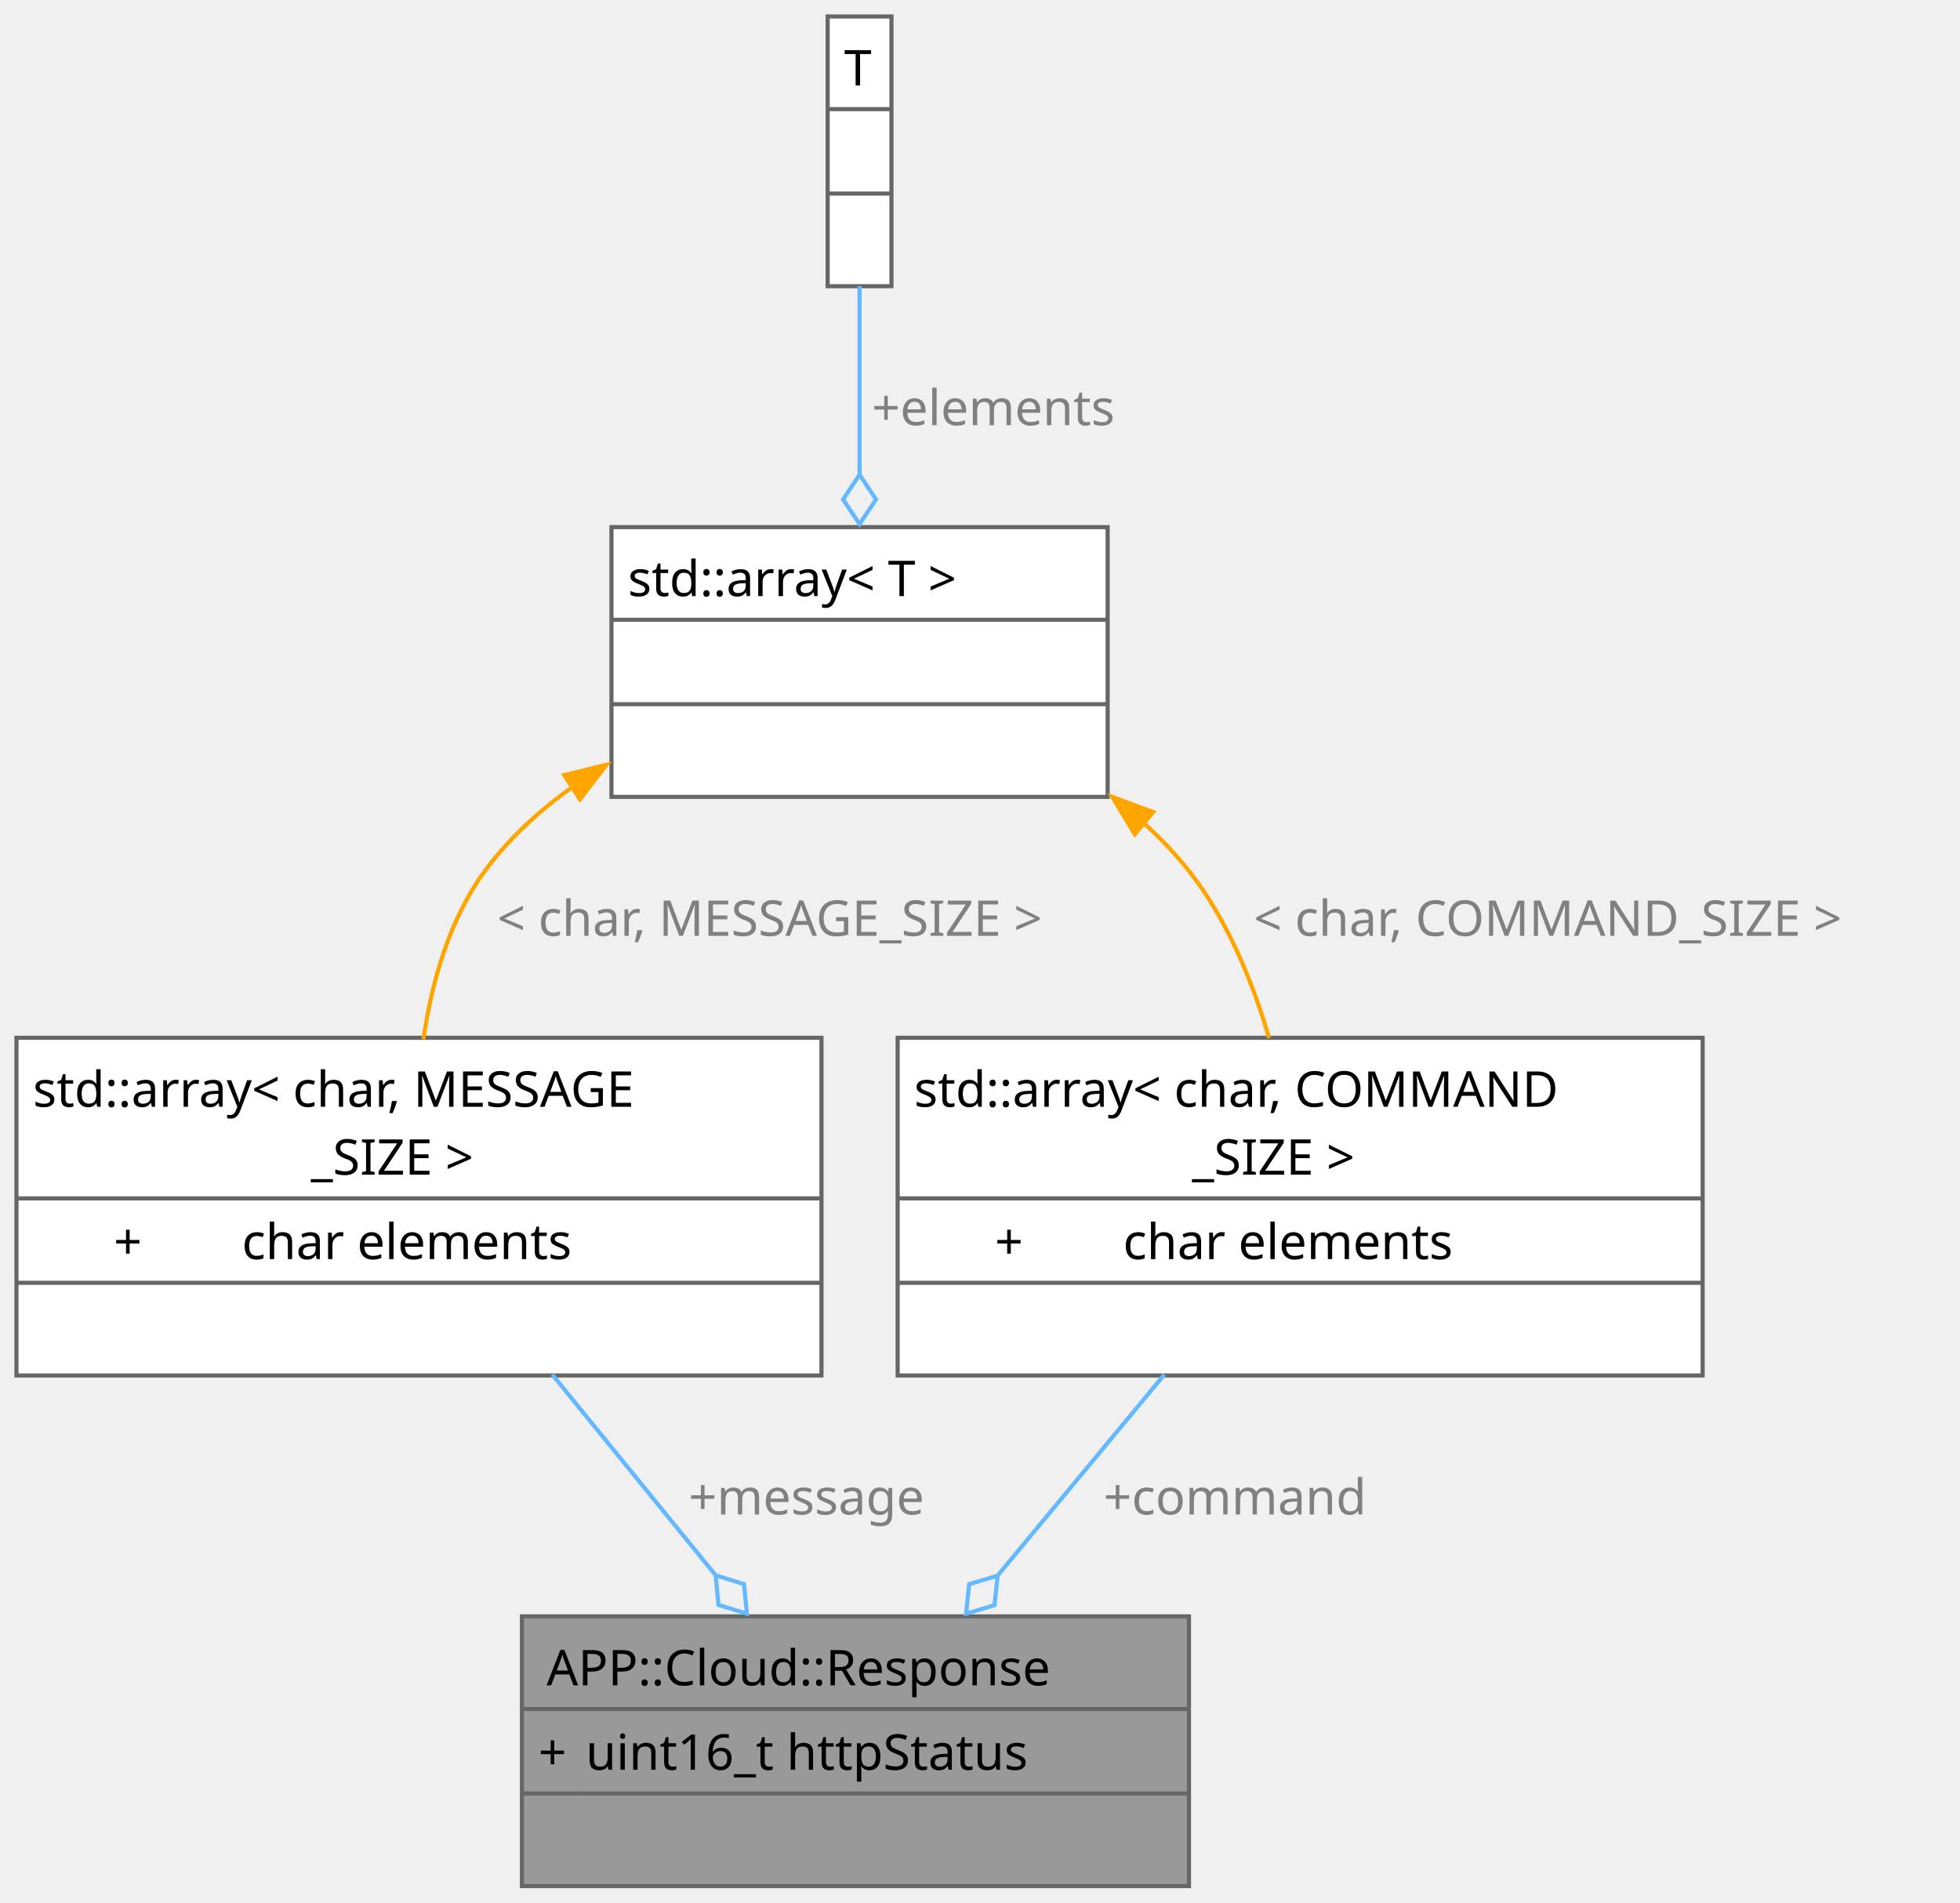
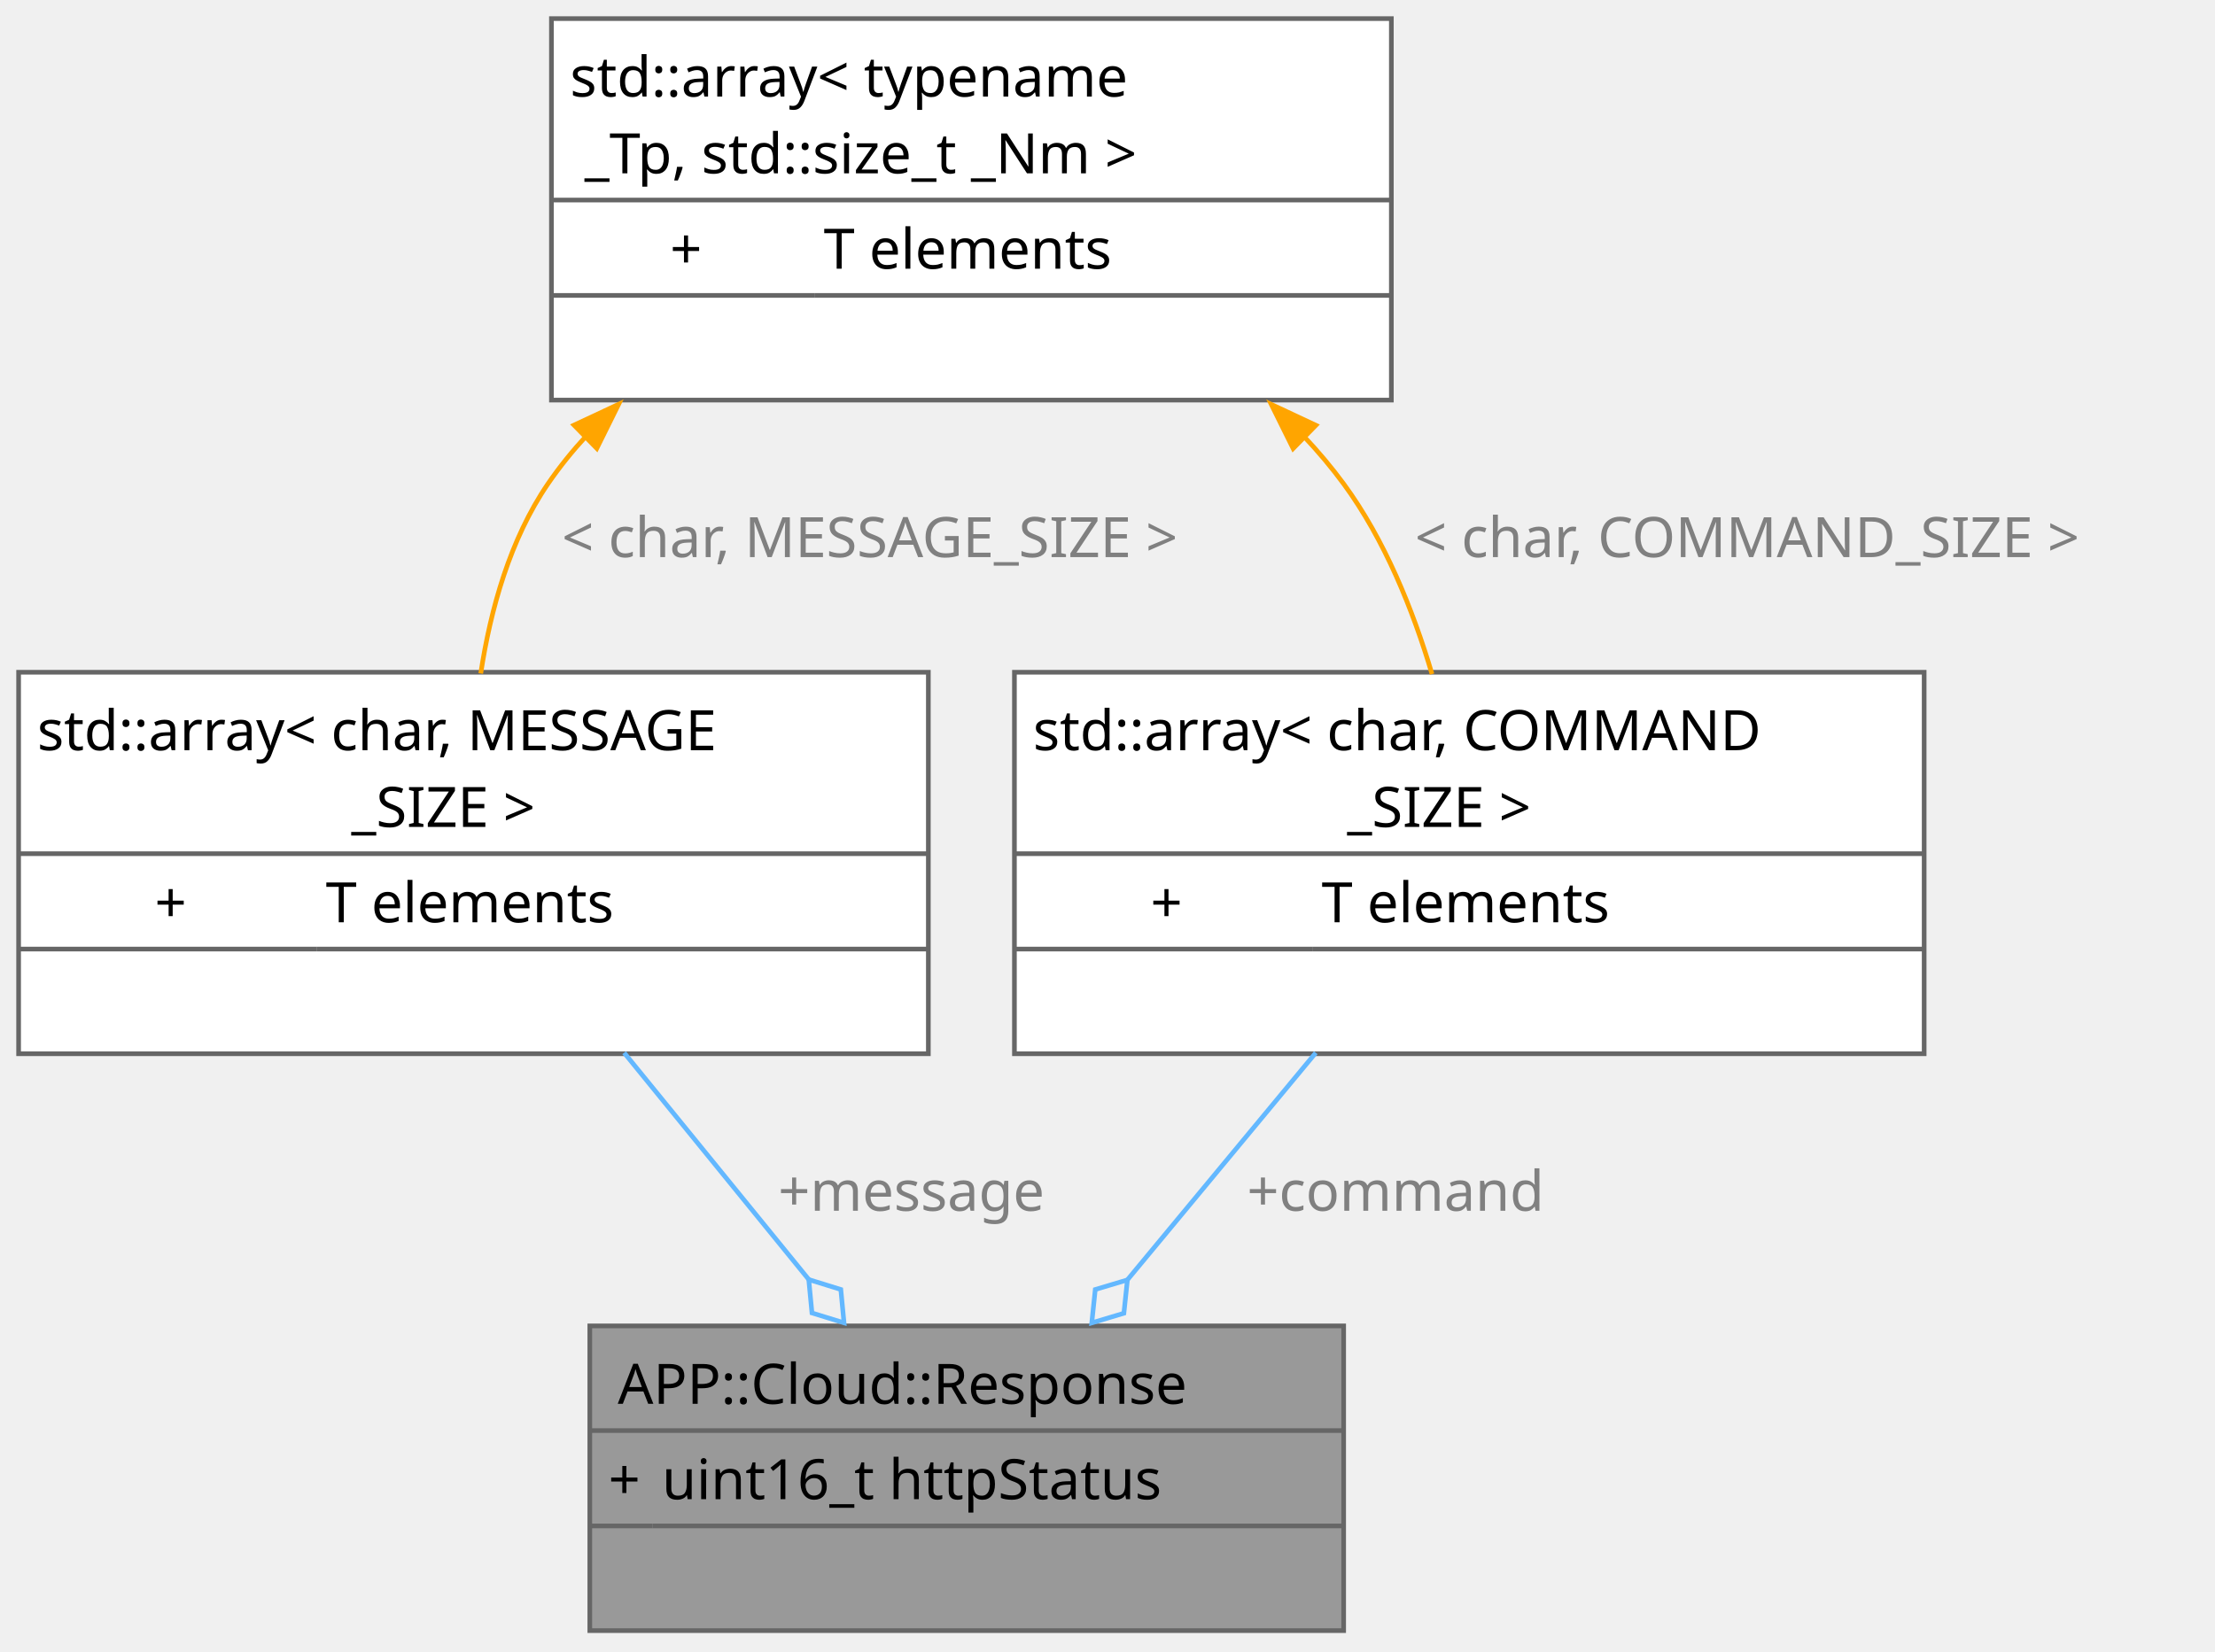
- <svg xmlns="http://www.w3.org/2000/svg" xmlns:xlink="http://www.w3.org/1999/xlink" width="476pt" height="462pt" viewBox="0.00 0.00 476.00 462.00">
-   <g id="graph0" class="graph" transform="scale(1 1) rotate(0) translate(4 458)">
+ <svg xmlns="http://www.w3.org/2000/svg" xmlns:xlink="http://www.w3.org/1999/xlink" width="476pt" height="355pt" viewBox="0.00 0.00 476.00 355.00">
+   <g id="graph0" class="graph" transform="scale(1 1) rotate(0) translate(4 350.5)">
    <g id="Node000001" class="node">
      <g id="a_Node000001">
        <a xlink:title="Answer of the server.">
          <polygon fill="#999999" stroke="none" points="284.75,-65.5 122.75,-65.5 122.75,0 284.75,0 284.75,-65.5" />
          <polygon fill="#666666" stroke="#666666" points="122.75,-43 122.75,-43 284.75,-43 284.75,-43 122.75,-43" />
          <polygon fill="#666666" stroke="#666666" points="122.75,-22.5 122.75,-22.5 136.25,-22.5 136.25,-22.5 122.75,-22.5" />
          <polygon fill="#666666" stroke="#666666" points="136.25,-22.5 136.25,-22.5 284.75,-22.5 284.75,-22.5 136.25,-22.5" />
          <polygon fill="none" stroke="#666666" points="122.75,0 122.75,-65.5 284.75,-65.5 284.75,0 122.75,0" />
          <text xml:space="preserve" text-anchor="start" x="128.75" y="-48.75" font-family="JetBrains Mono" font-size="12.00">APP::Cloud::Response</text>
          <text xml:space="preserve" text-anchor="start" x="126.75" y="-28.25" font-family="JetBrains Mono" font-size="12.00">+</text>
          <text xml:space="preserve" text-anchor="start" x="138.25" y="-28.25" font-family="JetBrains Mono" font-size="12.00">uint16_t httpStatus</text>
          <text xml:space="preserve" text-anchor="start" x="200" y="-7.75" font-family="JetBrains Mono" font-size="12.00"> </text>
        </a>
      </g>
    </g>
    <g id="Node000002" class="node">
      <g id="a_Node000002">
-         <a xlink:title=" ">
+         <a target="_parent" xlink:href="http://gcc.gnu.org/onlinedocs/libstdc++/latest-doxygen/a01918.html" xlink:title=" ">
          <polygon fill="white" stroke="none" points="195.5,-206 0,-206 0,-124 195.5,-124 195.5,-206" />
          <polygon fill="#666666" stroke="#666666" points="0,-167 0,-167 195.5,-167 195.5,-167 0,-167" />
-           <polygon fill="#666666" stroke="#666666" points="0,-146.5 0,-146.5 52.75,-146.5 52.75,-146.5 0,-146.5" />
-           <polygon fill="#666666" stroke="#666666" points="52.75,-146.5 52.75,-146.5 195.5,-146.5 195.5,-146.5 52.75,-146.5" />
+           <polygon fill="#666666" stroke="#666666" points="0,-146.5 0,-146.5 64,-146.5 64,-146.5 0,-146.5" />
+           <polygon fill="#666666" stroke="#666666" points="64,-146.5 64,-146.5 195.5,-146.5 195.5,-146.5 64,-146.5" />
          <polygon fill="none" stroke="#666666" points="0,-124 0,-206 195.5,-206 195.5,-124 0,-124" />
          <text xml:space="preserve" text-anchor="start" x="4" y="-189.25" font-family="JetBrains Mono" font-size="12.00">std::array&lt; char, MESSAGE</text>
          <text xml:space="preserve" text-anchor="start" x="71.5" y="-172.75" font-family="JetBrains Mono" font-size="12.00">_SIZE &gt;</text>
-           <text xml:space="preserve" text-anchor="start" x="23.62" y="-152.25" font-family="JetBrains Mono" font-size="12.00">+</text>
-           <text xml:space="preserve" text-anchor="start" x="54.75" y="-152.25" font-family="JetBrains Mono" font-size="12.00">char elements</text>
+           <text xml:space="preserve" text-anchor="start" x="29.25" y="-152.25" font-family="JetBrains Mono" font-size="12.00">+</text>
+           <text xml:space="preserve" text-anchor="start" x="66" y="-152.25" font-family="JetBrains Mono" font-size="12.00">T elements</text>
          <text xml:space="preserve" text-anchor="start" x="94" y="-131.75" font-family="JetBrains Mono" font-size="12.00"> </text>
        </a>
      </g>
    </g>
    <g id="edge1_Node000001_Node000002" class="edge">
      <g id="a_edge1_Node000001_Node000002">
        <a xlink:title=" ">
          <path fill="none" stroke="#63b8ff" d="M130.13,-124.21C142.72,-108.75 157.14,-91.02 169.87,-75.39" />
          <polygon fill="none" stroke="#63b8ff" points="169.8,-75.46 170.49,-68.28 177.38,-66.16 176.69,-73.33 169.8,-75.46" />
        </a>
      </g>
      <text xml:space="preserve" text-anchor="start" x="163.24" y="-90.25" font-family="JetBrains Mono" font-size="12.00" fill="grey">+message</text>
    </g>
    <g id="Node000003" class="node">
      <g id="a_Node000003">
-         <a xlink:title=" ">
-           <polygon fill="white" stroke="none" points="265,-330 144.5,-330 144.5,-264.5 265,-264.5 265,-330" />
-           <polygon fill="#666666" stroke="#666666" points="144.5,-307.5 144.5,-307.5 265,-307.5 265,-307.5 144.5,-307.5" />
-           <polygon fill="#666666" stroke="#666666" points="144.5,-287 144.5,-287 265,-287 265,-287 144.5,-287" />
-           <polygon fill="none" stroke="#666666" points="144.5,-264.5 144.5,-330 265,-330 265,-264.5 144.5,-264.5" />
-           <text xml:space="preserve" text-anchor="start" x="148.5" y="-313.25" font-family="JetBrains Mono" font-size="12.00">std::array&lt; T &gt;</text>
-           <text xml:space="preserve" text-anchor="start" x="201" y="-292.75" font-family="JetBrains Mono" font-size="12.00"> </text>
+         <a target="_parent" xlink:href="http://gcc.gnu.org/onlinedocs/libstdc++/latest-doxygen/a01918.html" xlink:title=" ">
+           <polygon fill="white" stroke="none" points="295,-346.5 114.5,-346.5 114.5,-264.5 295,-264.5 295,-346.5" />
+           <polygon fill="#666666" stroke="#666666" points="114.5,-307.5 114.5,-307.5 295,-307.5 295,-307.5 114.5,-307.5" />
+           <polygon fill="#666666" stroke="#666666" points="114.5,-287 114.5,-287 171,-287 171,-287 114.5,-287" />
+           <polygon fill="#666666" stroke="#666666" points="171,-287 171,-287 295,-287 295,-287 171,-287" />
+           <polygon fill="none" stroke="#666666" points="114.5,-264.5 114.5,-346.5 295,-346.5 295,-264.5 114.5,-264.5" />
+           <text xml:space="preserve" text-anchor="start" x="118.5" y="-329.75" font-family="JetBrains Mono" font-size="12.00">std::array&lt; typename</text>
+           <text xml:space="preserve" text-anchor="start" x="118.5" y="-313.25" font-family="JetBrains Mono" font-size="12.00"> _Tp, std::size_t _Nm &gt;</text>
+           <text xml:space="preserve" text-anchor="start" x="140" y="-292.75" font-family="JetBrains Mono" font-size="12.00">+</text>
+           <text xml:space="preserve" text-anchor="start" x="173" y="-292.75" font-family="JetBrains Mono" font-size="12.00">T elements</text>
          <text xml:space="preserve" text-anchor="start" x="201" y="-272.25" font-family="JetBrains Mono" font-size="12.00"> </text>
        </a>
      </g>
    </g>
    <g id="edge2_Node000002_Node000003" class="edge">
      <g id="a_edge2_Node000002_Node000003">
        <a xlink:title=" ">
-           <path fill="none" stroke="orange" d="M135.16,-267C127.01,-261.2 119.56,-254.41 113.75,-246.5 105.15,-234.78 100.86,-219.63 98.82,-205.63" />
-           <polygon fill="orange" stroke="orange" points="133.03,-269.79 143.32,-272.31 136.84,-263.92 133.03,-269.79" />
+           <path fill="none" stroke="orange" d="M122.07,-256.88C119.03,-253.59 116.24,-250.14 113.75,-246.5 105.63,-234.62 101.42,-219.58 99.31,-205.73" />
+           <polygon fill="orange" stroke="orange" points="119.36,-259.12 128.95,-263.61 124.25,-254.12 119.36,-259.12" />
        </a>
      </g>
      <text xml:space="preserve" text-anchor="start" x="116.75" y="-230.75" font-family="JetBrains Mono" font-size="12.00" fill="grey">&lt; char, MESSAGE_SIZE &gt;</text>
    </g>
-     <g id="Node000005" class="node">
-       <g id="a_Node000005">
-         <a xlink:title=" ">
+     <g id="Node000004" class="node">
+       <g id="a_Node000004">
+         <a target="_parent" xlink:href="http://gcc.gnu.org/onlinedocs/libstdc++/latest-doxygen/a01918.html" xlink:title=" ">
          <polygon fill="white" stroke="none" points="409.5,-206 214,-206 214,-124 409.5,-124 409.5,-206" />
          <polygon fill="#666666" stroke="#666666" points="214,-167 214,-167 409.5,-167 409.5,-167 214,-167" />
-           <polygon fill="#666666" stroke="#666666" points="214,-146.5 214,-146.5 266.75,-146.5 266.75,-146.5 214,-146.5" />
-           <polygon fill="#666666" stroke="#666666" points="266.75,-146.5 266.75,-146.5 409.5,-146.5 409.5,-146.5 266.75,-146.5" />
+           <polygon fill="#666666" stroke="#666666" points="214,-146.5 214,-146.5 278,-146.5 278,-146.5 214,-146.5" />
+           <polygon fill="#666666" stroke="#666666" points="278,-146.5 278,-146.5 409.5,-146.5 409.5,-146.5 278,-146.5" />
          <polygon fill="none" stroke="#666666" points="214,-124 214,-206 409.5,-206 409.5,-124 214,-124" />
          <text xml:space="preserve" text-anchor="start" x="218" y="-189.25" font-family="JetBrains Mono" font-size="12.00">std::array&lt; char, COMMAND</text>
          <text xml:space="preserve" text-anchor="start" x="285.5" y="-172.75" font-family="JetBrains Mono" font-size="12.00">_SIZE &gt;</text>
-           <text xml:space="preserve" text-anchor="start" x="237.62" y="-152.25" font-family="JetBrains Mono" font-size="12.00">+</text>
-           <text xml:space="preserve" text-anchor="start" x="268.75" y="-152.25" font-family="JetBrains Mono" font-size="12.00">char elements</text>
+           <text xml:space="preserve" text-anchor="start" x="243.25" y="-152.25" font-family="JetBrains Mono" font-size="12.00">+</text>
+           <text xml:space="preserve" text-anchor="start" x="280" y="-152.25" font-family="JetBrains Mono" font-size="12.00">T elements</text>
          <text xml:space="preserve" text-anchor="start" x="308" y="-131.75" font-family="JetBrains Mono" font-size="12.00"> </text>
        </a>
      </g>
    </g>
-     <g id="edge5_Node000005_Node000003" class="edge">
-       <g id="a_edge5_Node000005_Node000003">
+     <g id="edge4_Node000004_Node000003" class="edge">
+       <g id="a_edge4_Node000004_Node000003">
        <a xlink:title=" ">
-           <path fill="none" stroke="orange" d="M273.61,-258.29C277.67,-254.62 281.44,-250.69 284.75,-246.5 293.98,-234.82 300.13,-219.83 304.2,-205.95" />
-           <polygon fill="orange" stroke="orange" points="271.59,-255.42 266.11,-264.49 276.05,-260.82 271.59,-255.42" />
+           <path fill="none" stroke="orange" d="M276.15,-256.76C279.25,-253.48 282.14,-250.05 284.75,-246.5 293.56,-234.5 299.63,-219.44 303.74,-205.6" />
+           <polygon fill="orange" stroke="orange" points="273.89,-254.09 269.19,-263.58 278.78,-259.09 273.89,-254.09" />
        </a>
      </g>
-       <text xml:space="preserve" text-anchor="start" x="300.49" y="-230.75" font-family="JetBrains Mono" font-size="12.00" fill="grey">&lt; char, COMMAND_SIZE &gt;</text>
+       <text xml:space="preserve" text-anchor="start" x="300.07" y="-230.75" font-family="JetBrains Mono" font-size="12.00" fill="grey">&lt; char, COMMAND_SIZE &gt;</text>
    </g>
-     <g id="Node000004" class="node">
-       <g id="a_Node000004">
-         <a xlink:title=" ">
-           <polygon fill="white" stroke="none" points="212.5,-454 197,-454 197,-388.5 212.5,-388.5 212.5,-454" />
-           <polygon fill="#666666" stroke="#666666" points="197,-431.5 197,-431.5 212.5,-431.5 212.5,-431.5 197,-431.5" />
-           <polygon fill="#666666" stroke="#666666" points="197,-411 197,-411 212.5,-411 212.5,-411 197,-411" />
-           <polygon fill="none" stroke="#666666" points="197,-388.5 197,-454 212.5,-454 212.5,-388.5 197,-388.5" />
-           <text xml:space="preserve" text-anchor="start" x="201" y="-437.25" font-family="JetBrains Mono" font-size="12.00">T</text>
-           <text xml:space="preserve" text-anchor="start" x="201" y="-416.75" font-family="JetBrains Mono" font-size="12.00"> </text>
-           <text xml:space="preserve" text-anchor="start" x="201" y="-396.25" font-family="JetBrains Mono" font-size="12.00"> </text>
-         </a>
-       </g>
-     </g>
-     <g id="edge3_Node000003_Node000004" class="edge">
-       <g id="a_edge3_Node000003_Node000004">
-         <a xlink:title=" ">
-           <path fill="none" stroke="#63b8ff" d="M204.75,-388.51C204.75,-374.54 204.75,-357.87 204.75,-342.68" />
-           <polygon fill="none" stroke="#63b8ff" points="204.75,-342.73 200.75,-336.73 204.75,-330.73 208.75,-336.73 204.75,-342.73" />
-         </a>
-       </g>
-       <text xml:space="preserve" text-anchor="start" x="207.75" y="-354.75" font-family="JetBrains Mono" font-size="12.00" fill="grey">+elements</text>
-     </g>
-     <g id="edge4_Node000001_Node000005" class="edge">
-       <g id="a_edge4_Node000001_Node000005">
+     <g id="edge3_Node000001_Node000004" class="edge">
+       <g id="a_edge3_Node000001_Node000004">
        <a xlink:title=" ">
          <path fill="none" stroke="#63b8ff" d="M278.76,-124.21C265.94,-108.75 251.24,-91.02 238.27,-75.39" />
          <polygon fill="none" stroke="#63b8ff" points="238.28,-75.39 231.37,-73.32 230.62,-66.15 237.52,-68.22 238.28,-75.39" />
        </a>
      </g>
      <text xml:space="preserve" text-anchor="start" x="263.99" y="-90.25" font-family="JetBrains Mono" font-size="12.00" fill="grey">+command</text>
    </g>
  </g>
</svg>
